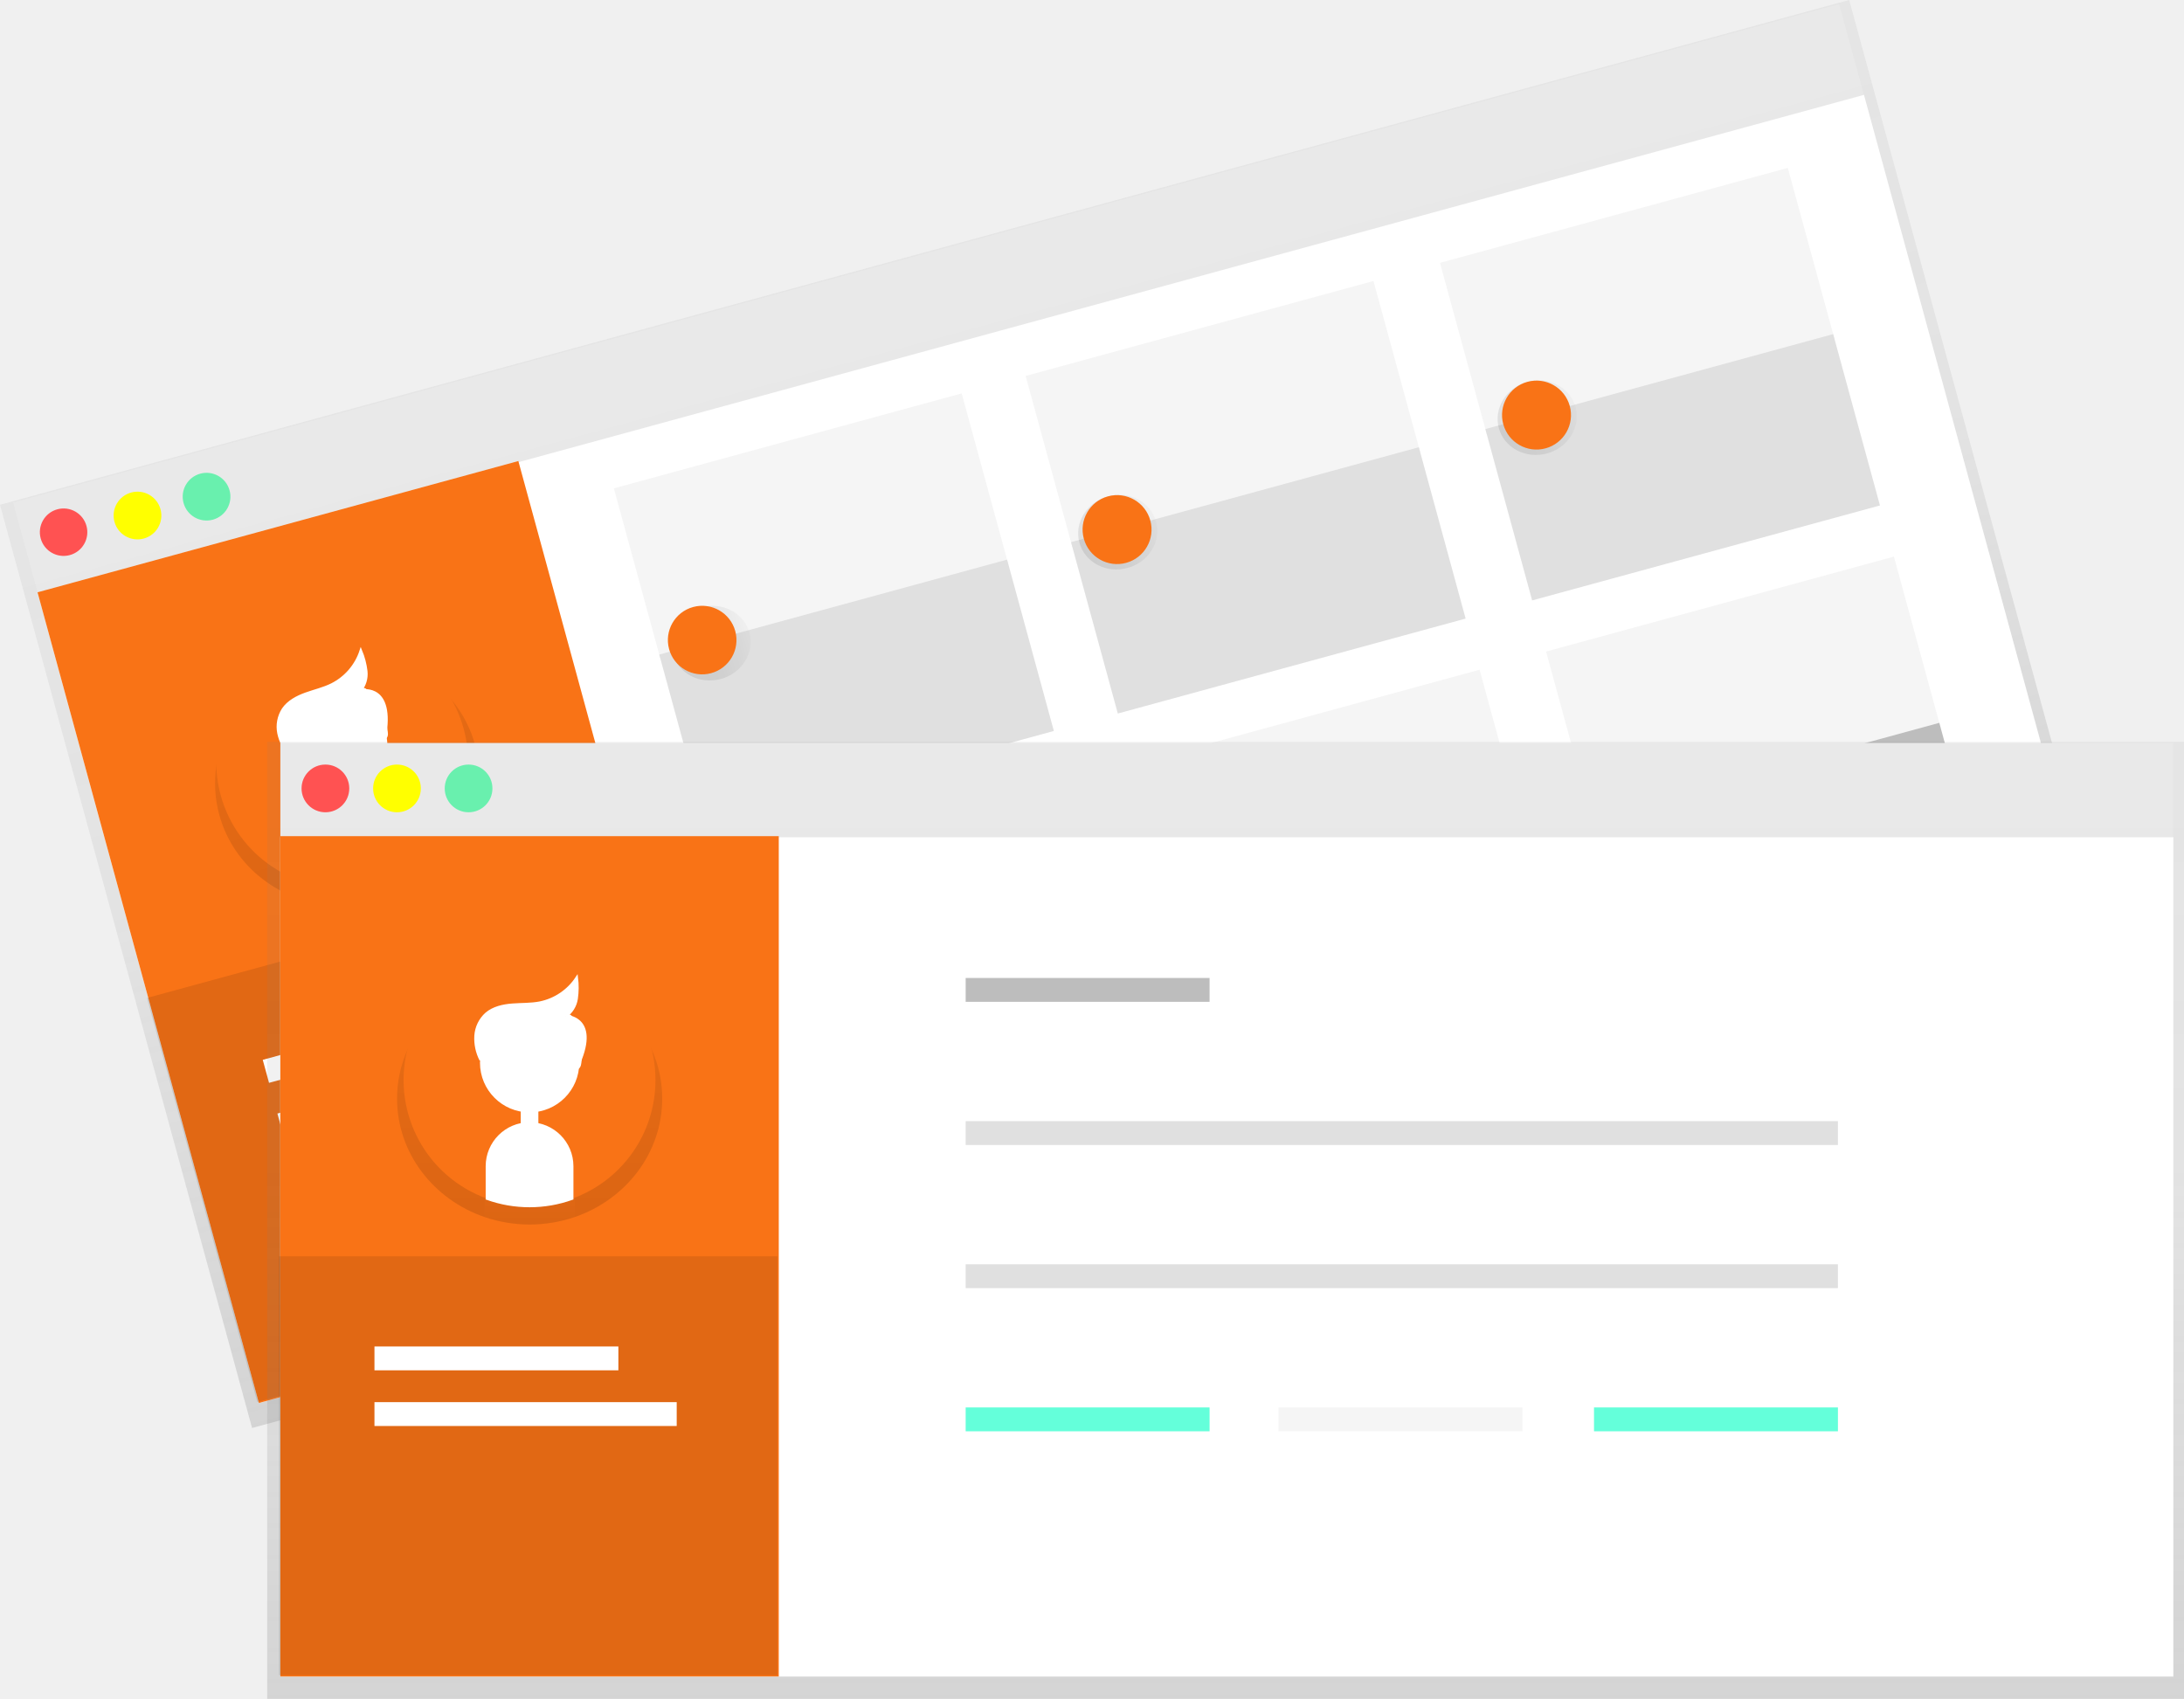
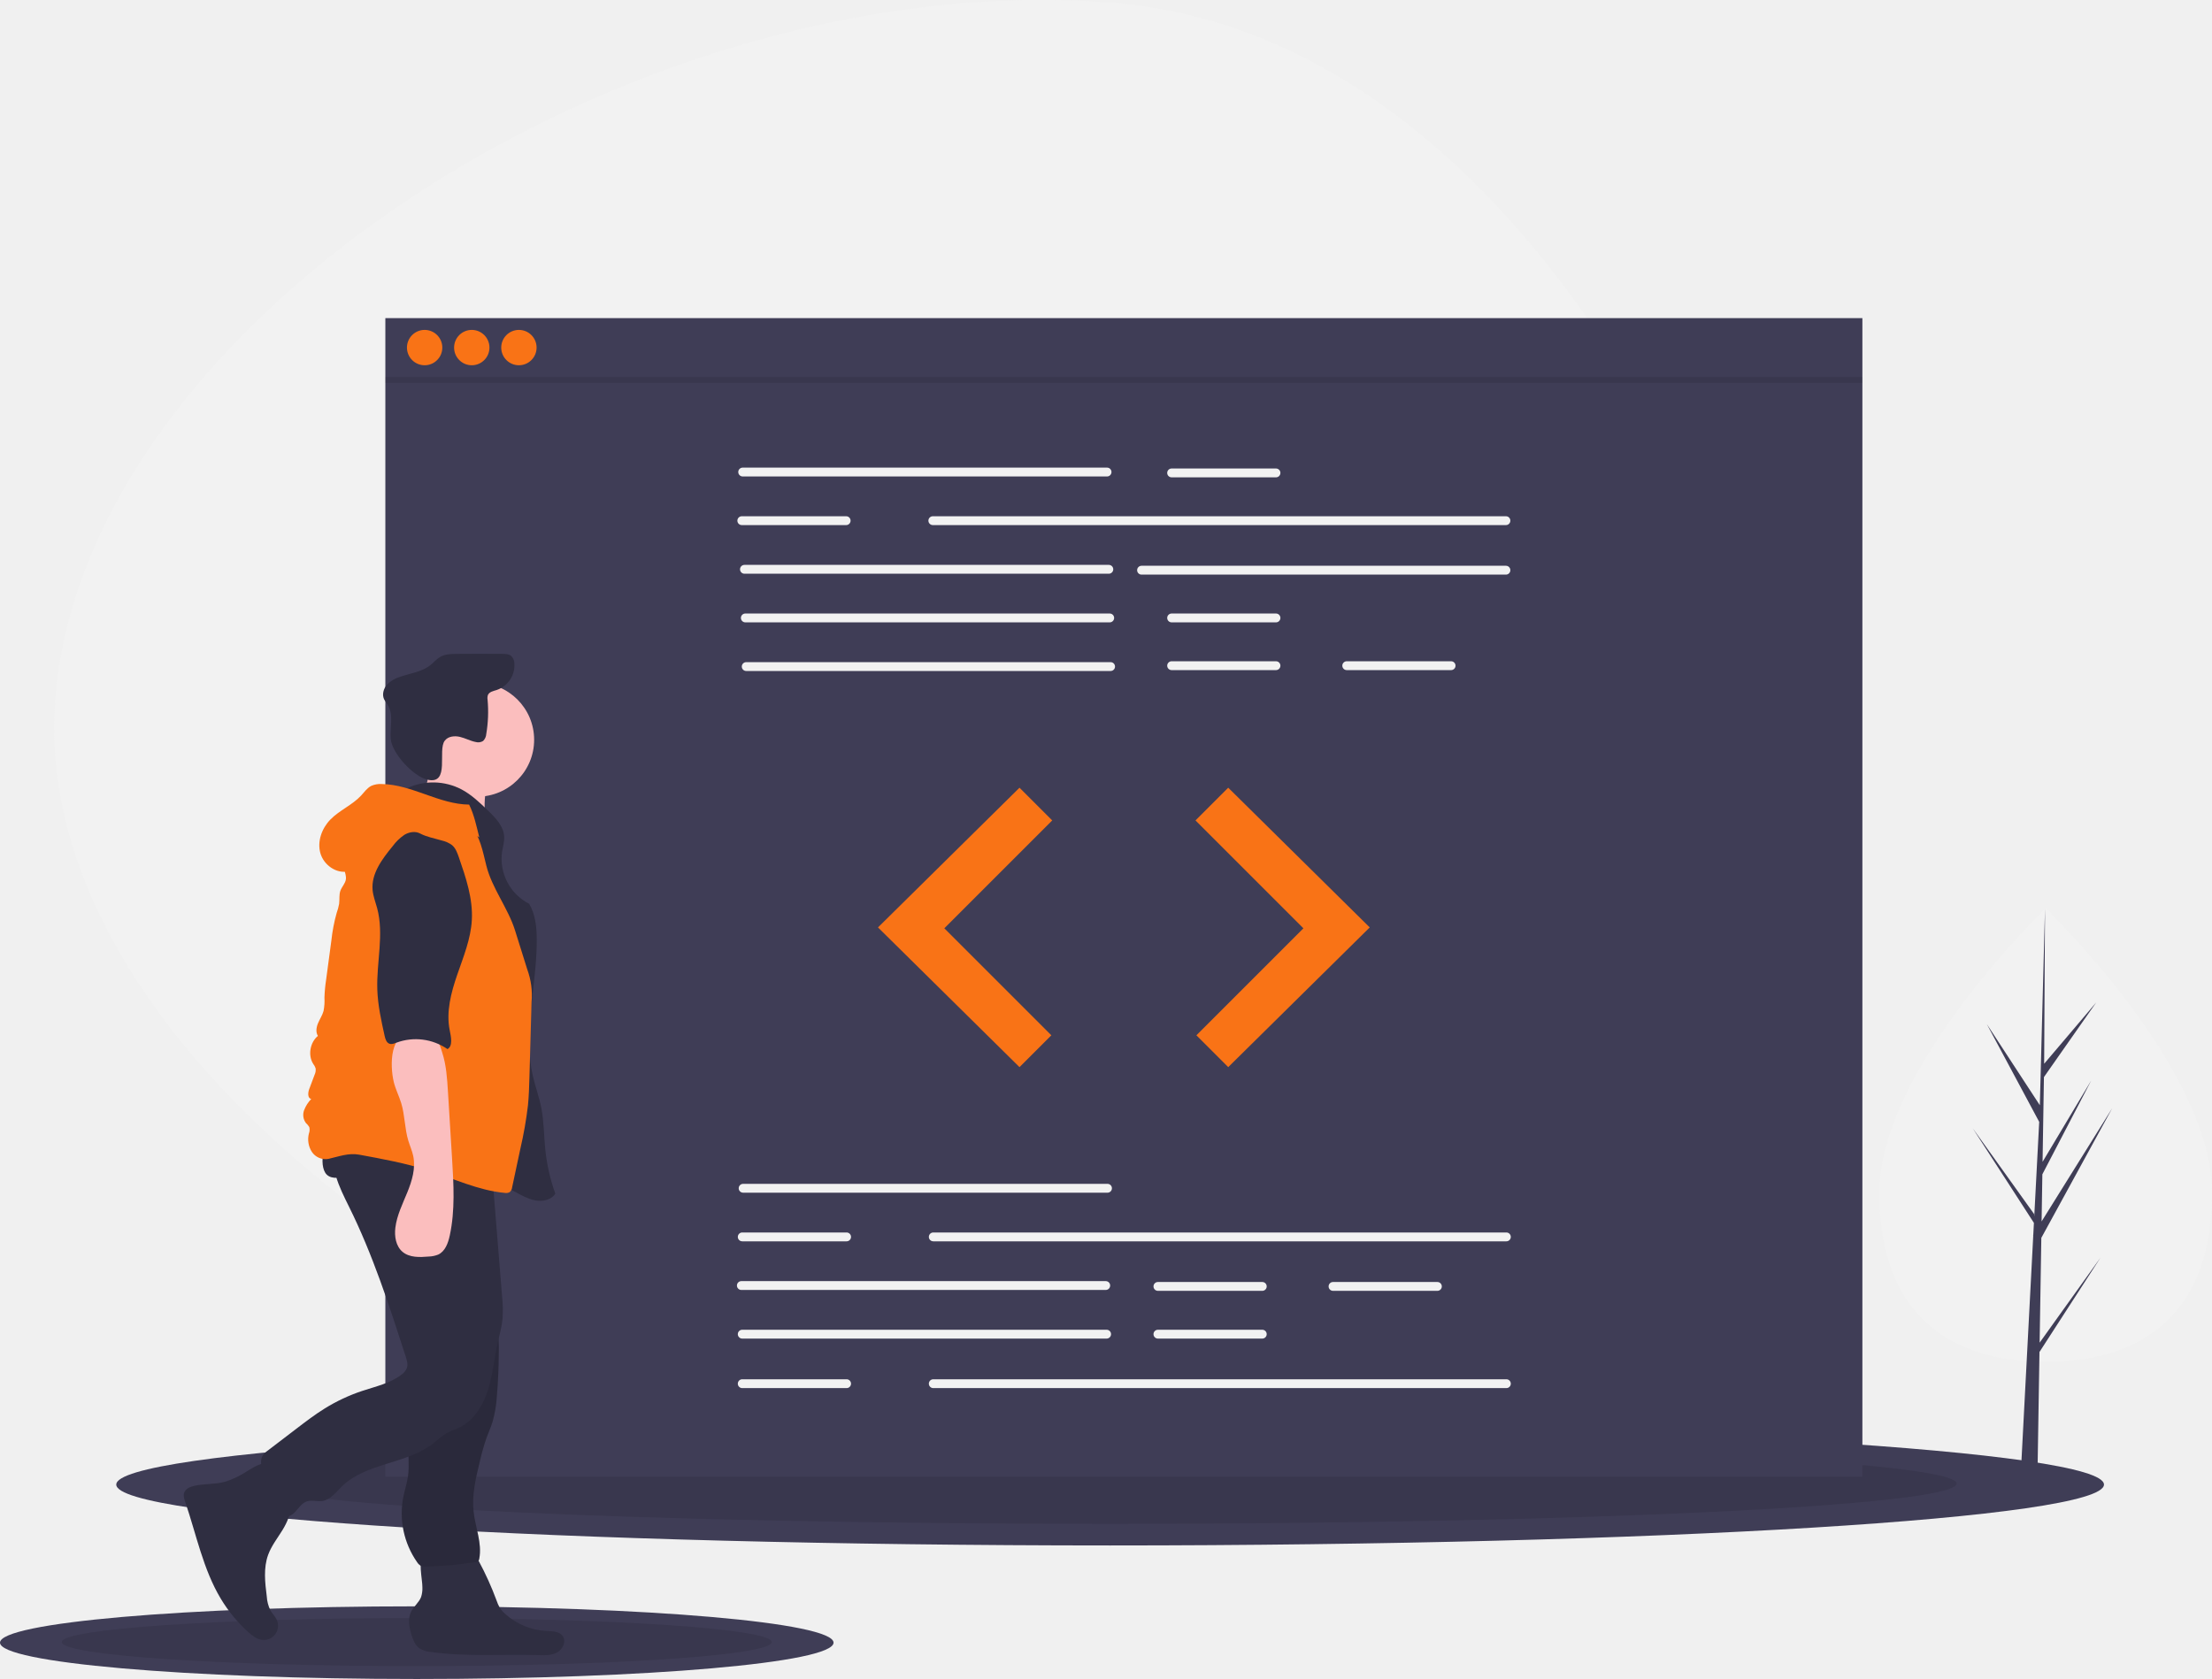
- <svg xmlns="http://www.w3.org/2000/svg" xmlns:xlink="http://www.w3.org/1999/xlink" id="e9df7128-f90d-48f2-af2a-c80f8452c1a7" data-name="Layer 1" width="882.5" height="686.51" viewBox="0 0 882.5 686.51">
-   <defs>
-     <linearGradient id="d3725588-c4fd-46f1-8fb5-ebcc261083dd" x1="-121.09" y1="464.11" x2="-121.09" y2="77.38" gradientTransform="translate(704.36 124.53)" gradientUnits="userSpaceOnUse">
-       <stop offset="0" stop-color="gray" stop-opacity="0.25" />
-       <stop offset="0.54" stop-color="gray" stop-opacity="0.12" />
-       <stop offset="1" stop-color="gray" stop-opacity="0.1" />
-     </linearGradient>
-     <linearGradient id="da1505d0-619f-48d6-a73e-4cfaad838d3f" x1="-402.3" y1="269.44" x2="-402.3" y2="170.67" gradientTransform="translate(628.78 102.2) rotate(-15.27)" gradientUnits="userSpaceOnUse">
-       <stop offset="0" stop-opacity="0.12" />
-       <stop offset="0.55" stop-opacity="0.09" />
-       <stop offset="1" stop-opacity="0.02" />
-     </linearGradient>
-     <linearGradient id="5d761051-c348-43d0-93b7-379d4f184fd5" x1="-402.3" y1="252.79" x2="-402.3" y2="231.21" gradientTransform="translate(706.72 199.61)" xlink:href="#da1505d0-619f-48d6-a73e-4cfaad838d3f" />
-     <linearGradient id="70351dd3-b09b-481d-a2da-53703193d5a7" x1="-402.26" y1="234.11" x2="-402.26" y2="194.99" gradientTransform="translate(699.49 200.57)" xlink:href="#da1505d0-619f-48d6-a73e-4cfaad838d3f" />
-     <linearGradient id="f5e2603e-b2ae-400c-9f3a-64890d48fe6d" x1="-402.3" y1="272.44" x2="-402.3" y2="239.1" xlink:href="#da1505d0-619f-48d6-a73e-4cfaad838d3f" />
-     <linearGradient id="ab4a4443-1c70-44d3-aff5-44a51c26d915" x1="-402.26" y1="216.85" x2="-402.26" y2="180.15" xlink:href="#da1505d0-619f-48d6-a73e-4cfaad838d3f" />
-     <linearGradient id="527ca708-8ae8-4e8c-9e20-7508688a6ac8" x1="-261.96" y1="207" x2="-229.82" y2="207" gradientTransform="translate(691.98 159.65)" gradientUnits="userSpaceOnUse">
-       <stop offset="0" stop-opacity="0.09" />
-       <stop offset="0.55" stop-opacity="0.07" />
-       <stop offset="1" stop-opacity="0.02" />
-     </linearGradient>
-     <linearGradient id="e3abb234-bd9a-4a29-b4d9-95543465e731" x1="-91.63" y1="207" x2="-59.49" y2="207" gradientTransform="translate(685.97 114.79)" xlink:href="#527ca708-8ae8-4e8c-9e20-7508688a6ac8" />
-     <linearGradient id="b220ada1-bec5-4763-adaf-46a2a991a6ea" x1="84.06" y1="207" x2="116.2" y2="207" gradientTransform="translate(679.76 68.52)" xlink:href="#527ca708-8ae8-4e8c-9e20-7508688a6ac8" />
-     <linearGradient id="e945889a-4c72-453f-ae2a-9cca0c2e387b" x1="-261.96" y1="370.91" x2="-229.82" y2="370.91" gradientTransform="translate(735.15 153.86)" xlink:href="#527ca708-8ae8-4e8c-9e20-7508688a6ac8" />
-     <linearGradient id="48e64a96-e766-456a-a55d-dc778a4c4106" x1="-91.63" y1="370.91" x2="-59.49" y2="370.91" gradientTransform="translate(729.13 109)" xlink:href="#527ca708-8ae8-4e8c-9e20-7508688a6ac8" />
-     <linearGradient id="5c985564-a56b-468d-93e7-1bf457bee9db" x1="84.06" y1="370.91" x2="116.2" y2="370.91" gradientTransform="translate(722.93 62.73)" xlink:href="#527ca708-8ae8-4e8c-9e20-7508688a6ac8" />
-     <linearGradient id="6780986a-9034-4c28-8b6c-a48891ce2ded" x1="495.23" y1="686.51" x2="495.23" y2="299.78" gradientTransform="matrix(1, 0, 0, 1, 0, 0)" xlink:href="#d3725588-c4fd-46f1-8fb5-ebcc261083dd" />
-     <linearGradient id="7d79de41-ff5b-423b-9456-aacc3d645f9d" x1="372.77" y1="598.59" x2="372.77" y2="499.81" gradientTransform="matrix(1, 0, 0, 1, 0, 0)" xlink:href="#da1505d0-619f-48d6-a73e-4cfaad838d3f" />
-     <linearGradient id="19fb9e96-cad3-456a-87b2-74caa7f769f0" x1="214.02" y1="475.19" x2="214.02" y2="453.62" gradientTransform="matrix(1, 0, 0, 1, 0, 0)" xlink:href="#da1505d0-619f-48d6-a73e-4cfaad838d3f" />
-     <linearGradient id="b984d742-9cb1-45a0-b729-f1d2914abd3a" x1="214.05" y1="456.51" x2="214.05" y2="417.4" gradientTransform="matrix(1, 0, 0, 1, 0, 0)" xlink:href="#da1505d0-619f-48d6-a73e-4cfaad838d3f" />
-     <linearGradient id="6fa8e8f2-d7ff-4ce3-810a-2e6bc68d564d" x1="372.77" y1="601.58" x2="372.77" y2="568.25" gradientTransform="matrix(1, 0, 0, 1, 0, 0)" xlink:href="#da1505d0-619f-48d6-a73e-4cfaad838d3f" />
-     <linearGradient id="8fad6a4c-d66f-4e6f-b11b-537b5bb0a550" x1="372.81" y1="545.99" x2="372.81" y2="509.29" gradientTransform="matrix(1, 0, 0, 1, 0, 0)" xlink:href="#da1505d0-619f-48d6-a73e-4cfaad838d3f" />
-   </defs>
-   <rect x="200.21" y="202.4" width="764.9" height="377.49" transform="translate(-241.19 60.52) rotate(-15.27)" fill="#f5f5f5" />
-   <rect x="196.01" y="201.91" width="774.54" height="386.73" transform="translate(-242.26 60.83) rotate(-15.27)" fill="url(#d3725588-c4fd-46f1-8fb5-ebcc261083dd)" />
-   <rect x="205.2" y="239.82" width="764.9" height="339.15" transform="translate(-245.83 62.48) rotate(-15.27)" fill="#fff" />
-   <circle cx="186.41" cy="322.7" r="9.64" transform="matrix(0.96, -0.26, 0.26, 0.96, -237.16, -46.26)" fill="#ff5252" />
-   <circle cx="214.31" cy="315.08" r="9.64" transform="translate(-234.17 -39.18) rotate(-15.27)" fill="#ff0" />
-   <circle cx="242.22" cy="307.46" r="9.64" transform="translate(-231.18 -32.1) rotate(-15.27)" fill="#69f0ae" />
-   <rect x="215.08" y="313.58" width="201.4" height="339.6" transform="translate(-274.91 -6.51) rotate(-15.27)" fill="#f97316" />
-   <path d="M350.71,407.77c-7.4-27.11-36.54-42.77-65.07-35S240,408.88,247.36,436c5.81,21.28,25,35.5,46.79,36.87l-3.45-12.65c-2.5-9.14,3.34-18.77,13-21.4h0c9.62-2.63,19.54,2.7,22,11.85l3.45,12.65C347.21,451.05,356.52,429,350.71,407.77Z" transform="translate(-158.75 -106.74)" fill="url(#da1505d0-619f-48d6-a73e-4cfaad838d3f)" />
-   <rect x="301.2" y="430.82" width="6.44" height="21.58" rx="2.86" ry="2.86" transform="translate(-264.31 -10.98) rotate(-15.27)" fill="url(#5d761051-c348-43d0-93b7-379d4f184fd5)" />
-   <ellipse cx="297.22" cy="415.12" rx="20.59" ry="19.56" transform="translate(-257.59 -13.81) rotate(-15.27)" fill="url(#70351dd3-b09b-481d-a2da-53703193d5a7)" />
-   <path d="M303.66,438.81h0c-9.62,2.63-15.45,12.26-13,21.4l3.45,12.65a56.43,56.43,0,0,0,35-9.55l-3.45-12.65C323.2,441.52,313.28,436.19,303.66,438.81Z" transform="translate(-158.75 -106.74)" fill="url(#f5e2603e-b2ae-400c-9f3a-64890d48fe6d)" />
-   <path d="M276.91,419.54a18.18,18.18,0,0,1-4.71-8.91,12.92,12.92,0,0,1,2.05-9.81c2.25-3.13,6-5,9.66-6.35s7.6-2.2,11.14-3.91a24.69,24.69,0,0,0,12.5-13.91,29.89,29.89,0,0,1,2.18,8.33,10.56,10.56,0,0,1-2.65,8.1c2.65-2.15,3.18,1,3,3.09,2,1.31,5.67.6,6.46,2.77a13.8,13.8,0,0,1,1,6.76c-.35,2.29,1.61,5.64-.68,6.43" transform="translate(-158.75 -106.74)" fill="url(#ab4a4443-1c70-44d3-aff5-44a51c26d915)" />
-   <path d="M346.11,401.25A50.89,50.89,0,1,0,293,465.4l-3.45-12.65a17.28,17.28,0,0,1,12.08-21.16h0a17.28,17.28,0,0,1,21.16,12.08l3.45,12.65A50.9,50.9,0,0,0,346.11,401.25Z" transform="translate(-158.75 -106.74)" fill="#f97316" />
-   <rect x="299.35" y="423.6" width="6.12" height="21.58" rx="2.86" ry="2.86" transform="translate(-262.48 -11.76) rotate(-15.27)" fill="#fff" stroke="#fff" stroke-miterlimit="10" />
-   <circle cx="295.21" cy="407.9" r="19.56" transform="translate(-255.76 -14.59) rotate(-15.27)" fill="#fff" stroke="#fff" stroke-miterlimit="10" />
-   <path d="M301.64,431.59h0a17.28,17.28,0,0,0-12.08,21.16L293,465.4a51.08,51.08,0,0,0,33.24-9.08l-3.45-12.65A17.28,17.28,0,0,0,301.64,431.59Z" transform="translate(-158.75 -106.74)" fill="#fff" stroke="#fff" stroke-miterlimit="10" />
-   <path d="M275.89,412a19,19,0,0,1-4.6-8.94,13.16,13.16,0,0,1,1.83-9.75c2.11-3.09,5.61-4.94,9.13-6.21s7.22-2.09,10.57-3.76a23.39,23.39,0,0,0,11.74-13.71,31.45,31.45,0,0,1,2.19,8.33,10.61,10.61,0,0,1-2.43,8c2.5-2.11,3,1.08,2.93,3.12,1.89,1.33,5.42.67,6.2,2.84a14.47,14.47,0,0,1,1.07,6.75c-.31,2.28,1.61,5.64-.57,6.4" transform="translate(-158.75 -106.74)" fill="#fff" stroke="#fff" stroke-miterlimit="10" />
-   <path d="M305.24,385.31s13.48-2.45,9.44,19.65" transform="translate(-158.75 -106.74)" fill="#fff" />
-   <rect x="236.86" y="480.53" width="201.4" height="169.26" transform="translate(-295.68 2.11) rotate(-15.27)" opacity="0.1" />
-   <rect x="264.45" y="521.88" width="98.56" height="9.64" transform="translate(-286.39 -5.52) rotate(-15.27)" fill="#fff" />
-   <rect x="269.96" y="540.48" width="122.13" height="9.64" transform="translate(-290.68 -0.31) rotate(-15.27)" fill="#fff" />
-   <rect x="413.68" y="283.64" width="145.69" height="71.78" transform="translate(-225.73 32.67) rotate(-15.27)" fill="#f5f5f5" />
-   <rect x="432.02" y="350.81" width="145.69" height="71.78" transform="translate(-242.77 39.87) rotate(-15.27)" fill="#e0e0e0" />
-   <rect x="747.49" y="192.51" width="145.69" height="71.78" transform="translate(-189.94 117.37) rotate(-15.27)" fill="#f5f5f5" />
-   <rect x="765.83" y="259.68" width="145.69" height="71.78" transform="translate(-206.99 124.57) rotate(-15.27)" fill="#e0e0e0" />
-   <rect x="580.07" y="238.21" width="145.69" height="71.78" transform="translate(-207.89 74.89) rotate(-15.27)" fill="#f5f5f5" />
-   <rect x="598.4" y="305.39" width="145.69" height="71.78" transform="translate(-224.93 82.09) rotate(-15.27)" fill="#e0e0e0" />
-   <rect x="456.56" y="440.72" width="145.69" height="71.78" transform="matrix(0.96, -0.26, 0.26, 0.96, -265.58, 49.51)" fill="#e0e0e0" />
-   <rect x="474.9" y="507.9" width="145.69" height="71.78" transform="translate(-282.63 56.71) rotate(-15.27)" fill="#bdbdbd" />
-   <rect x="790.37" y="349.59" width="145.69" height="71.78" transform="translate(-229.8 134.21) rotate(-15.27)" fill="#f5f5f5" />
-   <rect x="808.71" y="416.77" width="145.69" height="71.78" transform="translate(-246.84 141.41) rotate(-15.27)" fill="#bdbdbd" />
-   <rect x="622.95" y="395.3" width="145.69" height="71.78" transform="translate(-247.75 91.73) rotate(-15.27)" fill="#f5f5f5" />
-   <rect x="641.29" y="462.47" width="145.69" height="71.78" transform="translate(-264.79 98.93) rotate(-15.27)" fill="#bdbdbd" />
-   <ellipse cx="446.09" cy="366.65" rx="16.07" ry="15" transform="translate(-239.57 23.69) rotate(-15.27)" fill="url(#527ca708-8ae8-4e8c-9e20-7508688a6ac8)" />
-   <circle cx="445.81" cy="365.62" r="13.93" transform="matrix(0.96, -0.26, 0.26, 0.96, -239.31, 23.58)" fill="#f97316" />
-   <ellipse cx="610.41" cy="321.79" rx="16.07" ry="15" transform="translate(-221.95 65.38) rotate(-15.27)" fill="url(#e3abb234-bd9a-4a29-b4d9-95543465e731)" />
-   <circle cx="610.13" cy="320.76" r="13.93" transform="translate(-221.69 65.27) rotate(-15.27)" fill="#f97316" />
-   <ellipse cx="779.9" cy="275.52" rx="16.07" ry="15" transform="translate(-203.78 108.38) rotate(-15.27)" fill="url(#b220ada1-bec5-4763-adaf-46a2a991a6ea)" />
-   <circle cx="779.62" cy="274.49" r="13.93" transform="translate(-203.52 108.27) rotate(-15.27)" fill="#f97316" />
-   <ellipse cx="489.26" cy="524.77" rx="16.07" ry="15" transform="translate(-279.69 40.64) rotate(-15.27)" fill="url(#e945889a-4c72-453f-ae2a-9cca0c2e387b)" />
-   <circle cx="488.97" cy="523.74" r="13.93" transform="translate(-279.42 40.53) rotate(-15.27)" fill="#2196f3" />
-   <ellipse cx="653.58" cy="479.91" rx="16.07" ry="15" transform="translate(-262.07 82.33) rotate(-15.27)" fill="url(#48e64a96-e766-456a-a55d-dc778a4c4106)" />
-   <circle cx="653.29" cy="478.88" r="13.93" transform="translate(-261.81 82.22) rotate(-15.27)" fill="#2196f3" />
-   <ellipse cx="823.06" cy="433.64" rx="16.07" ry="15" transform="translate(-243.9 125.33) rotate(-15.27)" fill="url(#5c985564-a56b-468d-93e7-1bf457bee9db)" />
-   <circle cx="822.78" cy="432.61" r="13.93" transform="translate(-243.64 125.22) rotate(-15.27)" fill="#2196f3" />
-   <rect x="113.28" y="300.25" width="764.9" height="377.49" fill="#f5f5f5" />
-   <rect x="107.96" y="299.78" width="774.54" height="386.73" fill="url(#6780986a-9034-4c28-8b6c-a48891ce2ded)" />
-   <rect x="113.28" y="338.35" width="764.9" height="339.15" fill="#fff" />
-   <circle cx="131.49" cy="318.61" r="9.64" fill="#ff5252" />
-   <circle cx="160.41" cy="318.61" r="9.64" fill="#ff0" />
-   <circle cx="189.34" cy="318.61" r="9.64" fill="#69f0ae" />
-   <rect x="113.28" y="337.9" width="201.4" height="339.6" fill="#f97316" />
-   <path d="M426.33,550.7c0-28.1-24-50.89-53.56-50.89S319.2,522.59,319.2,550.7c0,22.06,14.77,40.83,35.43,47.89V585.48c0-9.48,8.16-17.23,18.14-17.23h0c10,0,18.14,7.75,18.14,17.23v13.11C411.56,591.53,426.33,572.75,426.33,550.7Z" transform="translate(-158.75 -106.74)" fill="url(#7d79de41-ff5b-423b-9456-aacc3d645f9d)" />
-   <rect x="210.79" y="453.62" width="6.44" height="21.58" rx="2.86" ry="2.86" fill="url(#19fb9e96-cad3-456a-87b2-74caa7f769f0)" />
-   <ellipse cx="214.05" cy="436.96" rx="20.59" ry="19.56" fill="url(#b984d742-9cb1-45a0-b729-f1d2914abd3a)" />
-   <path d="M372.77,568.25h0c-10,0-18.14,7.75-18.14,17.23v13.11a56.43,56.43,0,0,0,36.27,0V585.48C390.9,576,382.74,568.25,372.77,568.25Z" transform="translate(-158.75 -106.74)" fill="url(#6fa8e8f2-d7ff-4ce3-810a-2e6bc68d564d)" />
-   <path d="M352,542.61a18.18,18.18,0,0,1-2.2-9.84,12.92,12.92,0,0,1,4.56-8.92c3-2.43,7.07-3.29,11-3.59s7.91-.12,11.78-.84a24.69,24.69,0,0,0,15.72-10.13,29.89,29.89,0,0,1-.09,8.61,10.56,10.56,0,0,1-4.69,7.11c3.13-1.37,2.79,1.85,2.11,3.78,1.55,1.78,5.32,2.07,5.51,4.37a13.8,13.8,0,0,1-.79,6.8c-.95,2.12.07,5.86-2.35,6" transform="translate(-158.75 -106.74)" fill="url(#8fad6a4c-d66f-4e6f-b11b-537b5bb0a550)" />
-   <path d="M423.61,543.2a50.89,50.89,0,1,0-68.12,47.89V578a17.28,17.28,0,0,1,17.23-17.23h0A17.28,17.28,0,0,1,390,578v13.11A50.9,50.9,0,0,0,423.61,543.2Z" transform="translate(-158.75 -106.74)" fill="#f97316" />
-   <rect x="210.92" y="446.12" width="6.12" height="21.58" rx="2.86" ry="2.86" fill="#fff" stroke="#fff" stroke-miterlimit="10" />
-   <circle cx="214.01" cy="429.46" r="19.56" fill="#fff" stroke="#fff" stroke-miterlimit="10" />
-   <path d="M372.73,560.75h0A17.28,17.28,0,0,0,355.5,578v13.11a51.08,51.08,0,0,0,34.46,0V578A17.28,17.28,0,0,0,372.73,560.75Z" transform="translate(-158.75 -106.74)" fill="#fff" stroke="#fff" stroke-miterlimit="10" />
-   <path d="M353,535.12a19,19,0,0,1-2.09-9.84,13.16,13.16,0,0,1,4.34-8.92c2.85-2.43,6.71-3.29,10.44-3.59s7.51-.12,11.19-.84a23.39,23.39,0,0,0,14.94-10.13,31.45,31.45,0,0,1-.08,8.61,10.61,10.61,0,0,1-4.46,7.11c3-1.37,2.65,1.85,2,3.78,1.47,1.78,5,2.07,5.23,4.37a14.47,14.47,0,0,1-.75,6.8c-.9,2.12.06,5.86-2.23,6" transform="translate(-158.75 -106.74)" fill="#fff" stroke="#fff" stroke-miterlimit="10" />
-   <path d="M388.39,517s13.65,1.19,3.93,21.45" transform="translate(-158.75 -106.74)" fill="#fff" />
-   <rect x="112.74" y="507.7" width="201.4" height="169.26" opacity="0.1" />
-   <rect x="151.31" y="544.12" width="98.56" height="9.64" fill="#fff" />
-   <rect x="390.2" y="395.21" width="98.56" height="9.64" fill="#bdbdbd" />
-   <rect x="390.2" y="453.06" width="352.45" height="9.64" fill="#e0e0e0" />
-   <rect x="390.2" y="510.91" width="352.45" height="9.64" fill="#e0e0e0" />
-   <rect x="390.2" y="568.76" width="98.56" height="9.64" fill="#64ffda" />
-   <rect x="516.61" y="568.76" width="98.56" height="9.64" fill="#f5f5f5" />
-   <rect x="644.1" y="568.76" width="98.56" height="9.64" fill="#64ffda" />
-   <rect x="151.31" y="566.62" width="122.13" height="9.64" fill="#fff" />
+ <svg xmlns="http://www.w3.org/2000/svg" id="a594ac37-6d44-4297-8862-1cbd9c01c0b7" data-name="Layer 1" width="1126.194" height="855" viewBox="0 0 1126.194 855">
+   <path d="M581.768,778.438C339.369,759.991,50.297,572.172,65.014,378.781S359.7,5.358,602.099,23.805,984.031,403.667,969.314,597.058,824.166,796.885,581.768,778.438Z" transform="translate(-36.90323 -22.5)" fill="#f2f2f2" />
+   <ellipse cx="565.194" cy="756" rx="506" ry="31" fill="#3f3d56" />
+   <ellipse cx="565.194" cy="755.5" rx="431" ry="20.5" opacity="0.1" />
+   <ellipse cx="212.194" cy="836.5" rx="212.194" ry="18.5" fill="#3f3d56" />
+   <ellipse cx="212.194" cy="836.202" rx="180.742" ry="12.234" opacity="0.1" />
+   <rect x="196.194" y="162" width="752" height="590" fill="#3f3d56" />
+   <path d="M600.541,265.129H415.024a2.251,2.251,0,1,1,0-4.503H600.541a2.251,2.251,0,0,1,0,4.503Z" transform="translate(-36.90323 -22.5)" fill="#f2f2f2" />
+   <path d="M803.62,289.895H511.835a2.251,2.251,0,0,1,0-4.503H803.62a2.251,2.251,0,1,1,0,4.503Z" transform="translate(-36.90323 -22.5)" fill="#f2f2f2" />
+   <path d="M601.442,314.661H415.924a2.251,2.251,0,1,1,0-4.503H601.442a2.251,2.251,0,1,1,0,4.503Z" transform="translate(-36.90323 -22.5)" fill="#f2f2f2" />
+   <path d="M803.62,315.111H618.102a2.251,2.251,0,0,1,0-4.503H803.62a2.251,2.251,0,1,1,0,4.503Z" transform="translate(-36.90323 -22.5)" fill="#f2f2f2" />
+   <path d="M601.892,339.426H416.374a2.251,2.251,0,0,1,0-4.503H601.892a2.251,2.251,0,1,1,0,4.503Z" transform="translate(-36.90323 -22.5)" fill="#f2f2f2" />
+   <path d="M602.342,364.192H416.825a2.251,2.251,0,0,1,0-4.503H602.342a2.251,2.251,0,1,1,0,4.503Z" transform="translate(-36.90323 -22.5)" fill="#f2f2f2" />
+   <path d="M686.546,265.579H633.412a2.251,2.251,0,0,1,0-4.503h53.134a2.251,2.251,0,1,1,0,4.503Z" transform="translate(-36.90323 -22.5)" fill="#f2f2f2" />
+   <path d="M686.546,339.426H633.412a2.251,2.251,0,0,1,0-4.503h53.134a2.251,2.251,0,1,1,0,4.503Z" transform="translate(-36.90323 -22.5)" fill="#f2f2f2" />
+   <path d="M686.546,363.742H633.412a2.251,2.251,0,1,1,0-4.503h53.134a2.251,2.251,0,1,1,0,4.503Z" transform="translate(-36.90323 -22.5)" fill="#f2f2f2" />
+   <path d="M775.702,363.742H722.569a2.251,2.251,0,0,1,0-4.503h53.134a2.251,2.251,0,1,1,0,4.503Z" transform="translate(-36.90323 -22.5)" fill="#f2f2f2" />
+   <path d="M467.707,289.895H414.573a2.251,2.251,0,0,1,0-4.503h53.134a2.251,2.251,0,0,1,0,4.503Z" transform="translate(-36.90323 -22.5)" fill="#f2f2f2" />
+   <path d="M600.766,629.861H415.249a2.251,2.251,0,0,1,0-4.503H600.766a2.251,2.251,0,0,1,0,4.503Z" transform="translate(-36.90323 -22.5)" fill="#f2f2f2" />
+   <path d="M599.866,679.392H414.348a2.251,2.251,0,1,1,0-4.503H599.866a2.251,2.251,0,0,1,0,4.503Z" transform="translate(-36.90323 -22.5)" fill="#f2f2f2" />
+   <path d="M600.316,704.158H414.798a2.251,2.251,0,1,1,0-4.503H600.316a2.251,2.251,0,1,1,0,4.503Z" transform="translate(-36.90323 -22.5)" fill="#f2f2f2" />
+   <path d="M679.566,679.842H626.433a2.251,2.251,0,0,1,0-4.503h53.134a2.251,2.251,0,0,1,0,4.503Z" transform="translate(-36.90323 -22.5)" fill="#f2f2f2" />
+   <path d="M679.566,704.158H626.433a2.251,2.251,0,0,1,0-4.503h53.134a2.251,2.251,0,1,1,0,4.503Z" transform="translate(-36.90323 -22.5)" fill="#f2f2f2" />
+   <path d="M768.723,679.842H715.589a2.251,2.251,0,1,1,0-4.503h53.134a2.251,2.251,0,0,1,0,4.503Z" transform="translate(-36.90323 -22.5)" fill="#f2f2f2" />
+   <path d="M803.845,654.626H512.06a2.251,2.251,0,0,1,0-4.503H803.845a2.251,2.251,0,0,1,0,4.503Z" transform="translate(-36.90323 -22.5)" fill="#f2f2f2" />
+   <path d="M467.932,654.626H414.798a2.251,2.251,0,0,1,0-4.503H467.932a2.251,2.251,0,0,1,0,4.503Z" transform="translate(-36.90323 -22.5)" fill="#f2f2f2" />
+   <path d="M803.845,729.374H512.06a2.251,2.251,0,1,1,0-4.503H803.845a2.251,2.251,0,0,1,0,4.503Z" transform="translate(-36.90323 -22.5)" fill="#f2f2f2" />
+   <path d="M467.932,729.374H414.798a2.251,2.251,0,1,1,0-4.503H467.932a2.251,2.251,0,1,1,0,4.503Z" transform="translate(-36.90323 -22.5)" fill="#f2f2f2" />
+   <polygon points="519.06 401.13 447.014 472.275 519.06 543.42 535.27 527.21 480.786 472.725 535.72 417.79 519.06 401.13" fill="#f97316" />
+   <polygon points="625.327 401.13 697.373 472.275 625.327 543.42 609.117 527.21 663.602 472.725 608.667 417.79 625.327 401.13" fill="#f97316" />
+   <circle cx="216.194" cy="177" r="9" fill="#f97316" />
+   <circle cx="240.194" cy="177" r="9" fill="#f97316" />
+   <circle cx="264.194" cy="177" r="9" fill="#f97316" />
+   <rect x="196.194" y="192" width="752" height="3" opacity="0.1" />
+   <path d="M1163.097,629.954c0,63.771-37.911,86.038-84.676,86.038s-84.676-22.266-84.676-86.038,84.676-144.898,84.676-144.898S1163.097,566.182,1163.097,629.954Z" transform="translate(-36.90323 -22.5)" fill="#f2f2f2" />
+   <polygon points="1038.433 683.736 1039.3 630.365 1075.391 564.338 1039.436 621.993 1039.826 597.995 1064.699 550.226 1039.929 591.645 1039.929 591.645 1040.63 548.484 1067.265 510.453 1040.74 541.697 1041.178 462.556 1038.425 567.325 1038.651 563.003 1011.571 521.552 1038.217 571.3 1035.694 619.503 1035.619 618.223 1004.4 574.602 1035.524 622.743 1035.209 628.771 1035.152 628.862 1035.178 629.357 1028.776 751.653 1037.329 751.653 1038.355 688.485 1069.404 640.461 1038.433 683.736" fill="#3f3d56" />
+   <path d="M159.525,773.591a43.126,43.126,0,0,1-8.178,3.503c-5.079,1.387-10.507.878-15.637,2.063-2.1.485-4.386,1.499-5.054,3.549-.49,1.503.043,3.127.553,4.623,5.669,16.62,9.085,34.266,18.125,49.321a74.641,74.641,0,0,0,13.993,16.988c2.055,1.852,4.384,3.664,7.135,3.955a7.248,7.248,0,0,0,7.371-10.182c-.811-1.801-2.317-3.196-3.289-4.916a18.757,18.757,0,0,1-1.819-6.991c-.893-7.108-1.754-14.538.709-21.265,1.652-4.512,4.682-8.359,7.206-12.447s4.622-8.772,4.06-13.544c-.383-3.257-1.972-6.237-3.65-9.054-1.681-2.823-5.005-10.408-8.383-11.35C169.16,766.864,162.583,772.024,159.525,773.591Z" transform="translate(-36.90323 -22.5)" fill="#2f2e41" />
+   <path d="M251.96,831a14.019,14.019,0,0,1-.663,4.745c-1.058,2.793-3.681,4.706-5.036,7.367-1.885,3.701-1.031,8.174.218,12.135.783,2.483,1.81,5.067,3.912,6.603a12.893,12.893,0,0,0,5.954,1.907c18.036,2.496,36.358,1.064,54.559,1.587,3.317.095,6.829.211,9.725-1.41s4.686-5.697,2.717-8.368c-1.769-2.399-5.265-2.376-8.242-2.518a33.912,33.912,0,0,1-20.913-8.615,15.112,15.112,0,0,1-2.933-3.377,20.753,20.753,0,0,1-1.534-3.518,156.799,156.799,0,0,0-9.084-20.119c-.979-1.815-2.087-3.705-3.906-4.676a10.323,10.323,0,0,0-4.239-.926c-4.536-.294-16.283-1.838-19.791,1.69C249.461,816.768,252.032,826.86,251.96,831Z" transform="translate(-36.90323 -22.5)" fill="#2f2e41" />
+   <circle cx="242.971" cy="376.72" r="28.975" fill="#fbbebe" />
+   <path d="M253.709,423.146c-1.723,4.614-4.647,8.947-8.9,11.43l40.075,8.175a42.453,42.453,0,0,1-.562-17.869,10.3,10.3,0,0,0,.24-4.409c-.754-2.907-4.026-4.307-6.955-4.974-7.314-1.667-13.782-2.561-20.579-5.792C254.95,413.263,255.241,419.045,253.709,423.146Z" transform="translate(-36.90323 -22.5)" fill="#fbbebe" />
+   <path d="M244.474,423.727a31.338,31.338,0,0,1,27.313.714c5.138,2.707,9.392,6.794,13.572,10.826,3.853,3.717,7.962,7.972,8.236,13.319.132,2.59-.676,5.123-1.084,7.684a25.766,25.766,0,0,0,13.78,26.469c3.184,5.303,3.841,11.729,3.889,17.914.185,23.436-7.209,47.161-1.93,69.995,1.239,5.361,3.162,10.554,4.232,15.951,1.387,6.991,1.318,14.18,2.044,21.27a95.266,95.266,0,0,0,5.113,22.495c-1.744,2.774-5.374,3.837-8.642,3.613s-6.325-1.643-9.242-3.136c-14.123-7.227-27.059-16.757-41.687-22.9-9.678-4.064-19.987-6.595-29.376-11.288s-18.12-12.142-20.99-22.238c-1.241-4.365-1.318-8.965-1.385-13.503-.285-19.114-.55-38.436,3.61-57.094,3.669-16.454,10.741-32.194,12.284-48.981.502-5.464.513-11.314,3.566-15.873C232.091,432.52,241.409,430.851,244.474,423.727Z" transform="translate(-36.90323 -22.5)" fill="#2f2e41" />
+   <path d="M263.395,399.629c1.707-2.227,5-2.531,7.728-1.872s5.243,2.064,7.997,2.599a4.675,4.675,0,0,0,3.743-.526,5.444,5.444,0,0,0,1.615-3.57,68.163,68.163,0,0,0,.671-17.38,5.147,5.147,0,0,1,.159-2.437c.682-1.643,2.763-2.035,4.462-2.562a13.316,13.316,0,0,0,9.013-13.633,5.421,5.421,0,0,0-1.657-3.741c-1.175-.958-2.82-1.016-4.336-1.029q-11.683-.094-23.367.006c-2.883.025-5.91.096-8.409,1.533-1.848,1.063-3.222,2.773-4.88,4.112-4.326,3.491-10.178,4.201-15.441,5.991a15.308,15.308,0,0,0-6.768,4.036c-1.75,2-2.592,4.973-1.493,7.393a26.252,26.252,0,0,0,1.887,2.904c3.105,4.964,1.038,11.403,1.501,17.24.579,7.288,11.365,19.112,18.679,20.836C266.308,422.311,259.486,404.414,263.395,399.629Z" transform="translate(-36.90323 -22.5)" fill="#2f2e41" />
+   <path d="M247.037,719.183c.745,5.322,1.701,10.662,1.445,16.029-.357,7.494-3.059,14.714-3.559,22.199-.373,5.591.49,11.242-.287,16.791-.497,3.553-1.656,6.978-2.373,10.494a43.395,43.395,0,0,0,6.973,33.265,5.448,5.448,0,0,0,2.023,1.961,5.714,5.714,0,0,0,2.508.332,179.947,179.947,0,0,0,25.17-2.287,2.414,2.414,0,0,0,1.616-.713,2.266,2.266,0,0,0,.351-.954c1.544-7.936-1.977-15.893-2.872-23.928-.956-8.58,1.103-17.177,3.146-25.565a113.548,113.548,0,0,1,3.467-12.228c.988-2.697,2.181-5.321,3.037-8.063a61.46,61.46,0,0,0,2.202-13.203q.892-10.575.945-21.199a88.958,88.958,0,0,0-1.665-20.01c-1.878-8.338-5.724-16.081-9.536-23.73a15.029,15.029,0,0,0-5.618,2.67,125.38,125.38,0,0,1-15.35,8.481c-3.567,1.657-10.522,2.833-12.786,6.286-2.232,3.405-.792,10.351-.621,14.106Q245.694,709.584,247.037,719.183Z" transform="translate(-36.90323 -22.5)" fill="#2f2e41" />
+   <path d="M247.037,719.183c.745,5.322,1.701,10.662,1.445,16.029-.357,7.494-3.059,14.714-3.559,22.199-.373,5.591.49,11.242-.287,16.791-.497,3.553-1.656,6.978-2.373,10.494a43.395,43.395,0,0,0,6.973,33.265,5.448,5.448,0,0,0,2.023,1.961,5.714,5.714,0,0,0,2.508.332,179.947,179.947,0,0,0,25.17-2.287,2.414,2.414,0,0,0,1.616-.713,2.266,2.266,0,0,0,.351-.954c1.544-7.936-1.977-15.893-2.872-23.928-.956-8.58,1.103-17.177,3.146-25.565a113.548,113.548,0,0,1,3.467-12.228c.988-2.697,2.181-5.321,3.037-8.063a61.46,61.46,0,0,0,2.202-13.203q.892-10.575.945-21.199a88.958,88.958,0,0,0-1.665-20.01c-1.878-8.338-5.724-16.081-9.536-23.73a15.029,15.029,0,0,0-5.618,2.67,125.38,125.38,0,0,1-15.35,8.481c-3.567,1.657-10.522,2.833-12.786,6.286-2.232,3.405-.792,10.351-.621,14.106Q245.694,709.584,247.037,719.183Z" transform="translate(-36.90323 -22.5)" opacity="0.1" />
+   <path d="M207.864,605.518c-3.848,10.359,1.808,21.554,6.722,31.452,12.106,24.386,20.513,50.407,28.874,76.317.626,1.941,1.252,4.058.554,5.974a7.825,7.825,0,0,1-2.822,3.347c-5.765,4.379-13.107,5.939-19.975,8.23a90.184,90.184,0,0,0-18.943,8.88c-4.977,3.084-9.639,6.644-14.292,10.197l-14.812,11.312a9.903,9.903,0,0,0-2.476,2.397c-1.429,2.241-.843,5.167-.132,7.728a131.432,131.432,0,0,0,7.252,19.792,6.911,6.911,0,0,0,2.63,3.447c2.312,1.242,5.14-.405,6.905-2.347s3.292-4.359,5.781-5.193c2.486-.833,5.222.176,7.818-.189,4.199-.589,6.986-4.457,10.013-7.426,12.365-12.131,33.01-11.251,46.612-21.977a59.228,59.228,0,0,1,6.231-4.868c2.3-1.359,4.907-2.105,7.293-3.307,7.257-3.654,11.819-11.209,14.262-18.957s3.141-15.928,4.897-23.861c.908-4.101,2.103-8.158,2.507-12.338a66.094,66.094,0,0,0-.253-11.666L287.604,621.748c-.4-4.943-.8-9.892-1.576-14.791-14.577.521-29.143,1.108-43.728,1.28C230.695,608.374,218.876,609.186,207.864,605.518Z" transform="translate(-36.90323 -22.5)" fill="#2f2e41" />
+   <path d="M202.506,619.721c1.977,3.18,6.79,3.114,10.104,1.371s5.889-4.673,9.211-6.401c4.464-2.323,9.746-2.235,14.776-2.093,7.964.225,16.025.464,23.687,2.647,7.925,2.257,15.64,6.603,23.834,5.736,1.426-.151,2.985-.56,3.761-1.766a5.544,5.544,0,0,0,.62-2.836l.268-7.159a6.464,6.464,0,0,0-.57-3.625,6.082,6.082,0,0,0-2.716-2.079c-11.663-5.646-24.965-6.697-37.915-7.141q-9.875-.338-19.757-.278c-5.591.034-12.303-.775-17.739.719C202.774,598.82,198.805,613.769,202.506,619.721Z" transform="translate(-36.90323 -22.5)" fill="#2f2e41" />
+   <path d="M275.742,432.226c-15.282-.135-29.131-10.223-44.412-10.468a11.514,11.514,0,0,0-5.393.93c-2.129,1.073-3.529,3.147-5.147,4.898-4.518,4.893-11.061,7.505-15.703,12.281-4.352,4.478-6.773,11.15-5.055,17.153s8.204,10.608,14.279,9.165A36.801,36.801,0,0,1,228.65,446.706a72.887,72.887,0,0,1,11.205-5.882c6.868-3.112,14.548-6.283,21.718-3.95a30.638,30.638,0,0,1,7.409,4.04l11.954,8.03C279.543,443.45,278.29,437.288,275.742,432.226Z" transform="translate(-36.90323 -22.5)" fill="#f97316" />
+   <path d="M212.552,460.874c-2.029,2.532.894,6.2.447,9.413-.297,2.135-2.054,3.765-2.786,5.793-.758,2.1-.356,4.427-.643,6.641a28.489,28.489,0,0,1-1.275,4.73,84.975,84.975,0,0,0-2.686,14.026l-2.675,19.976a75.681,75.681,0,0,0-.846,9.078,27.107,27.107,0,0,1-.452,6.787c-.592,2.183-1.904,4.093-2.786,6.175s-1.291,4.602-.099,6.524c-3.991,3.325-5.178,9.854-2.387,14.235a7.899,7.899,0,0,1,1.23,2.265,5.82,5.82,0,0,1-.542,3.34l-2.705,7.207c-.692,1.845-.911,4.653,1.014,5.074a17.006,17.006,0,0,0-3.651,5.767,6.866,6.866,0,0,0,.972,6.506,8.289,8.289,0,0,1,1.694,2.056,5.473,5.473,0,0,1-.196,3.243,11.906,11.906,0,0,0,1.473,9.333,8.371,8.371,0,0,0,8.418,3.609c5.41-1.22,10.272-3.147,15.728-2.146,11.746,2.155,23.53,4.32,34.906,7.952,12.984,4.145,25.556,10.224,39.126,11.5a3.798,3.798,0,0,0,2.617-.407,3.931,3.931,0,0,0,1.21-2.488q2.097-9.832,4.194-19.665a202.363,202.363,0,0,0,3.855-22.028c.477-4.781.614-9.589.749-14.392l1.081-38.231a38.197,38.197,0,0,0-2.2-16.62l-6.217-19.848c-3.548-11.327-11.688-21.371-14.586-32.882-1.834-7.285-3.189-15.103-8.108-20.781-7.012-8.095-19.145-9.354-29.764-7.962-4.797.629-9.636,1.714-13.785,4.202-4.798,2.877-8.333,7.409-11.753,11.836C218.305,454.343,215.436,457.276,212.552,460.874Z" transform="translate(-36.90323 -22.5)" fill="#f97316" />
+   <path d="M237.347,573.323c.875,3.773,2.712,7.251,3.837,10.957,1.884,6.209,1.724,12.896,3.605,19.106.789,2.606,1.933,5.109,2.5,7.773,1.321,6.211-.608,12.636-3.003,18.516s-5.313,11.678-6.091,17.98c-.548,4.438.239,9.45,3.66,12.331,3.552,2.99,8.713,2.788,13.339,2.39a14.016,14.016,0,0,0,4.841-1.008c3.538-1.674,5.028-5.86,5.855-9.685,2.771-12.819,1.98-26.106,1.174-39.197l-2.106-34.234c-.405-6.591-.84-13.318-2.871-19.646-.739-2.302-2.026-6.954-4.129-8.424-2.083-1.456-8.03-1.521-10.609-1.642C235.251,547.97,235.387,564.856,237.347,573.323Z" transform="translate(-36.90323 -22.5)" fill="#fbbebe" />
+   <path d="M250.751,446.923c-2.471-1.294-5.584-.736-7.972.704a24.568,24.568,0,0,0-5.972,5.798c-5.339,6.517-10.991,13.995-10.199,22.382.297,3.145,1.501,6.121,2.317,9.172,3.579,13.38-.379,27.53.075,41.373.262,7.999,2.003,15.866,3.736,23.679.354,1.595.92,3.44,2.463,3.977,1.159.403,2.41-.115,3.557-.551A28.371,28.371,0,0,1,264.721,556.731c2.865-1.529,1.791-6.363,1.149-9.546-1.908-9.458.682-19.214,3.828-28.335s6.911-18.23,7.432-27.865c.591-10.916-3.029-21.571-6.6-31.903-.779-2.255-1.631-4.62-3.439-6.178a13.665,13.665,0,0,0-5.203-2.377C258.096,449.406,254.255,448.758,250.751,446.923Z" transform="translate(-36.90323 -22.5)" fill="#2f2e41" />
</svg>
